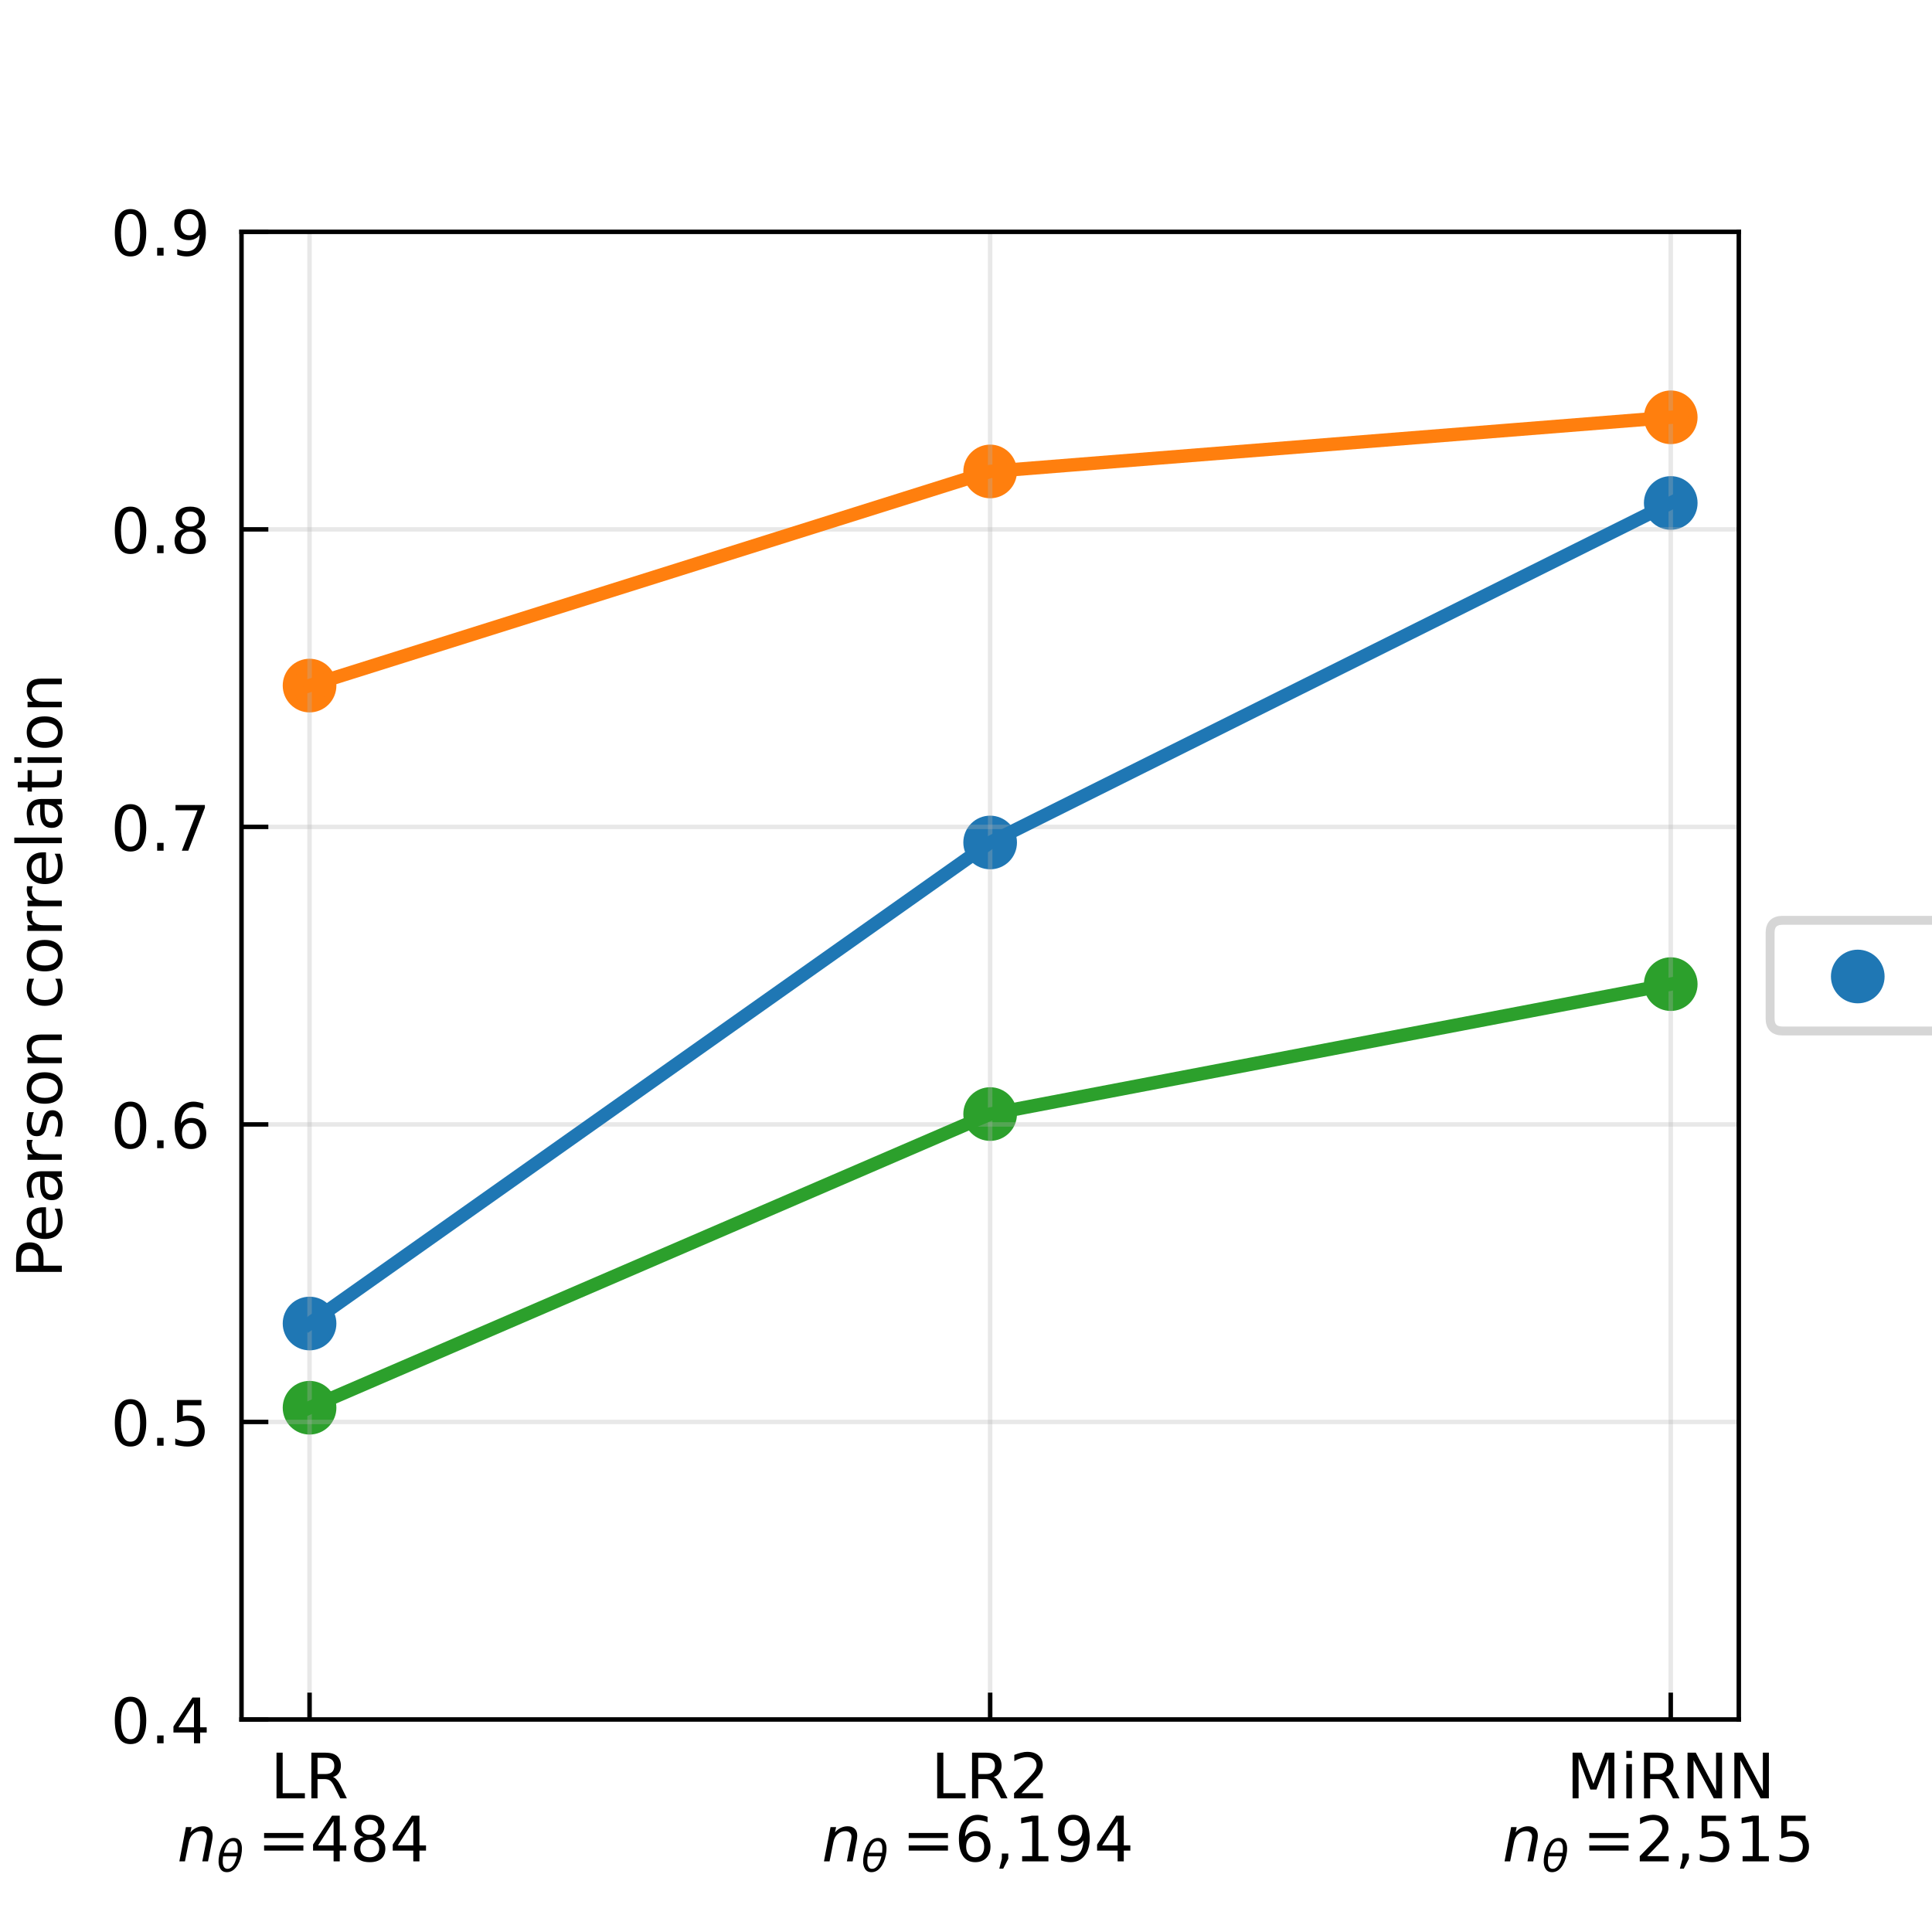
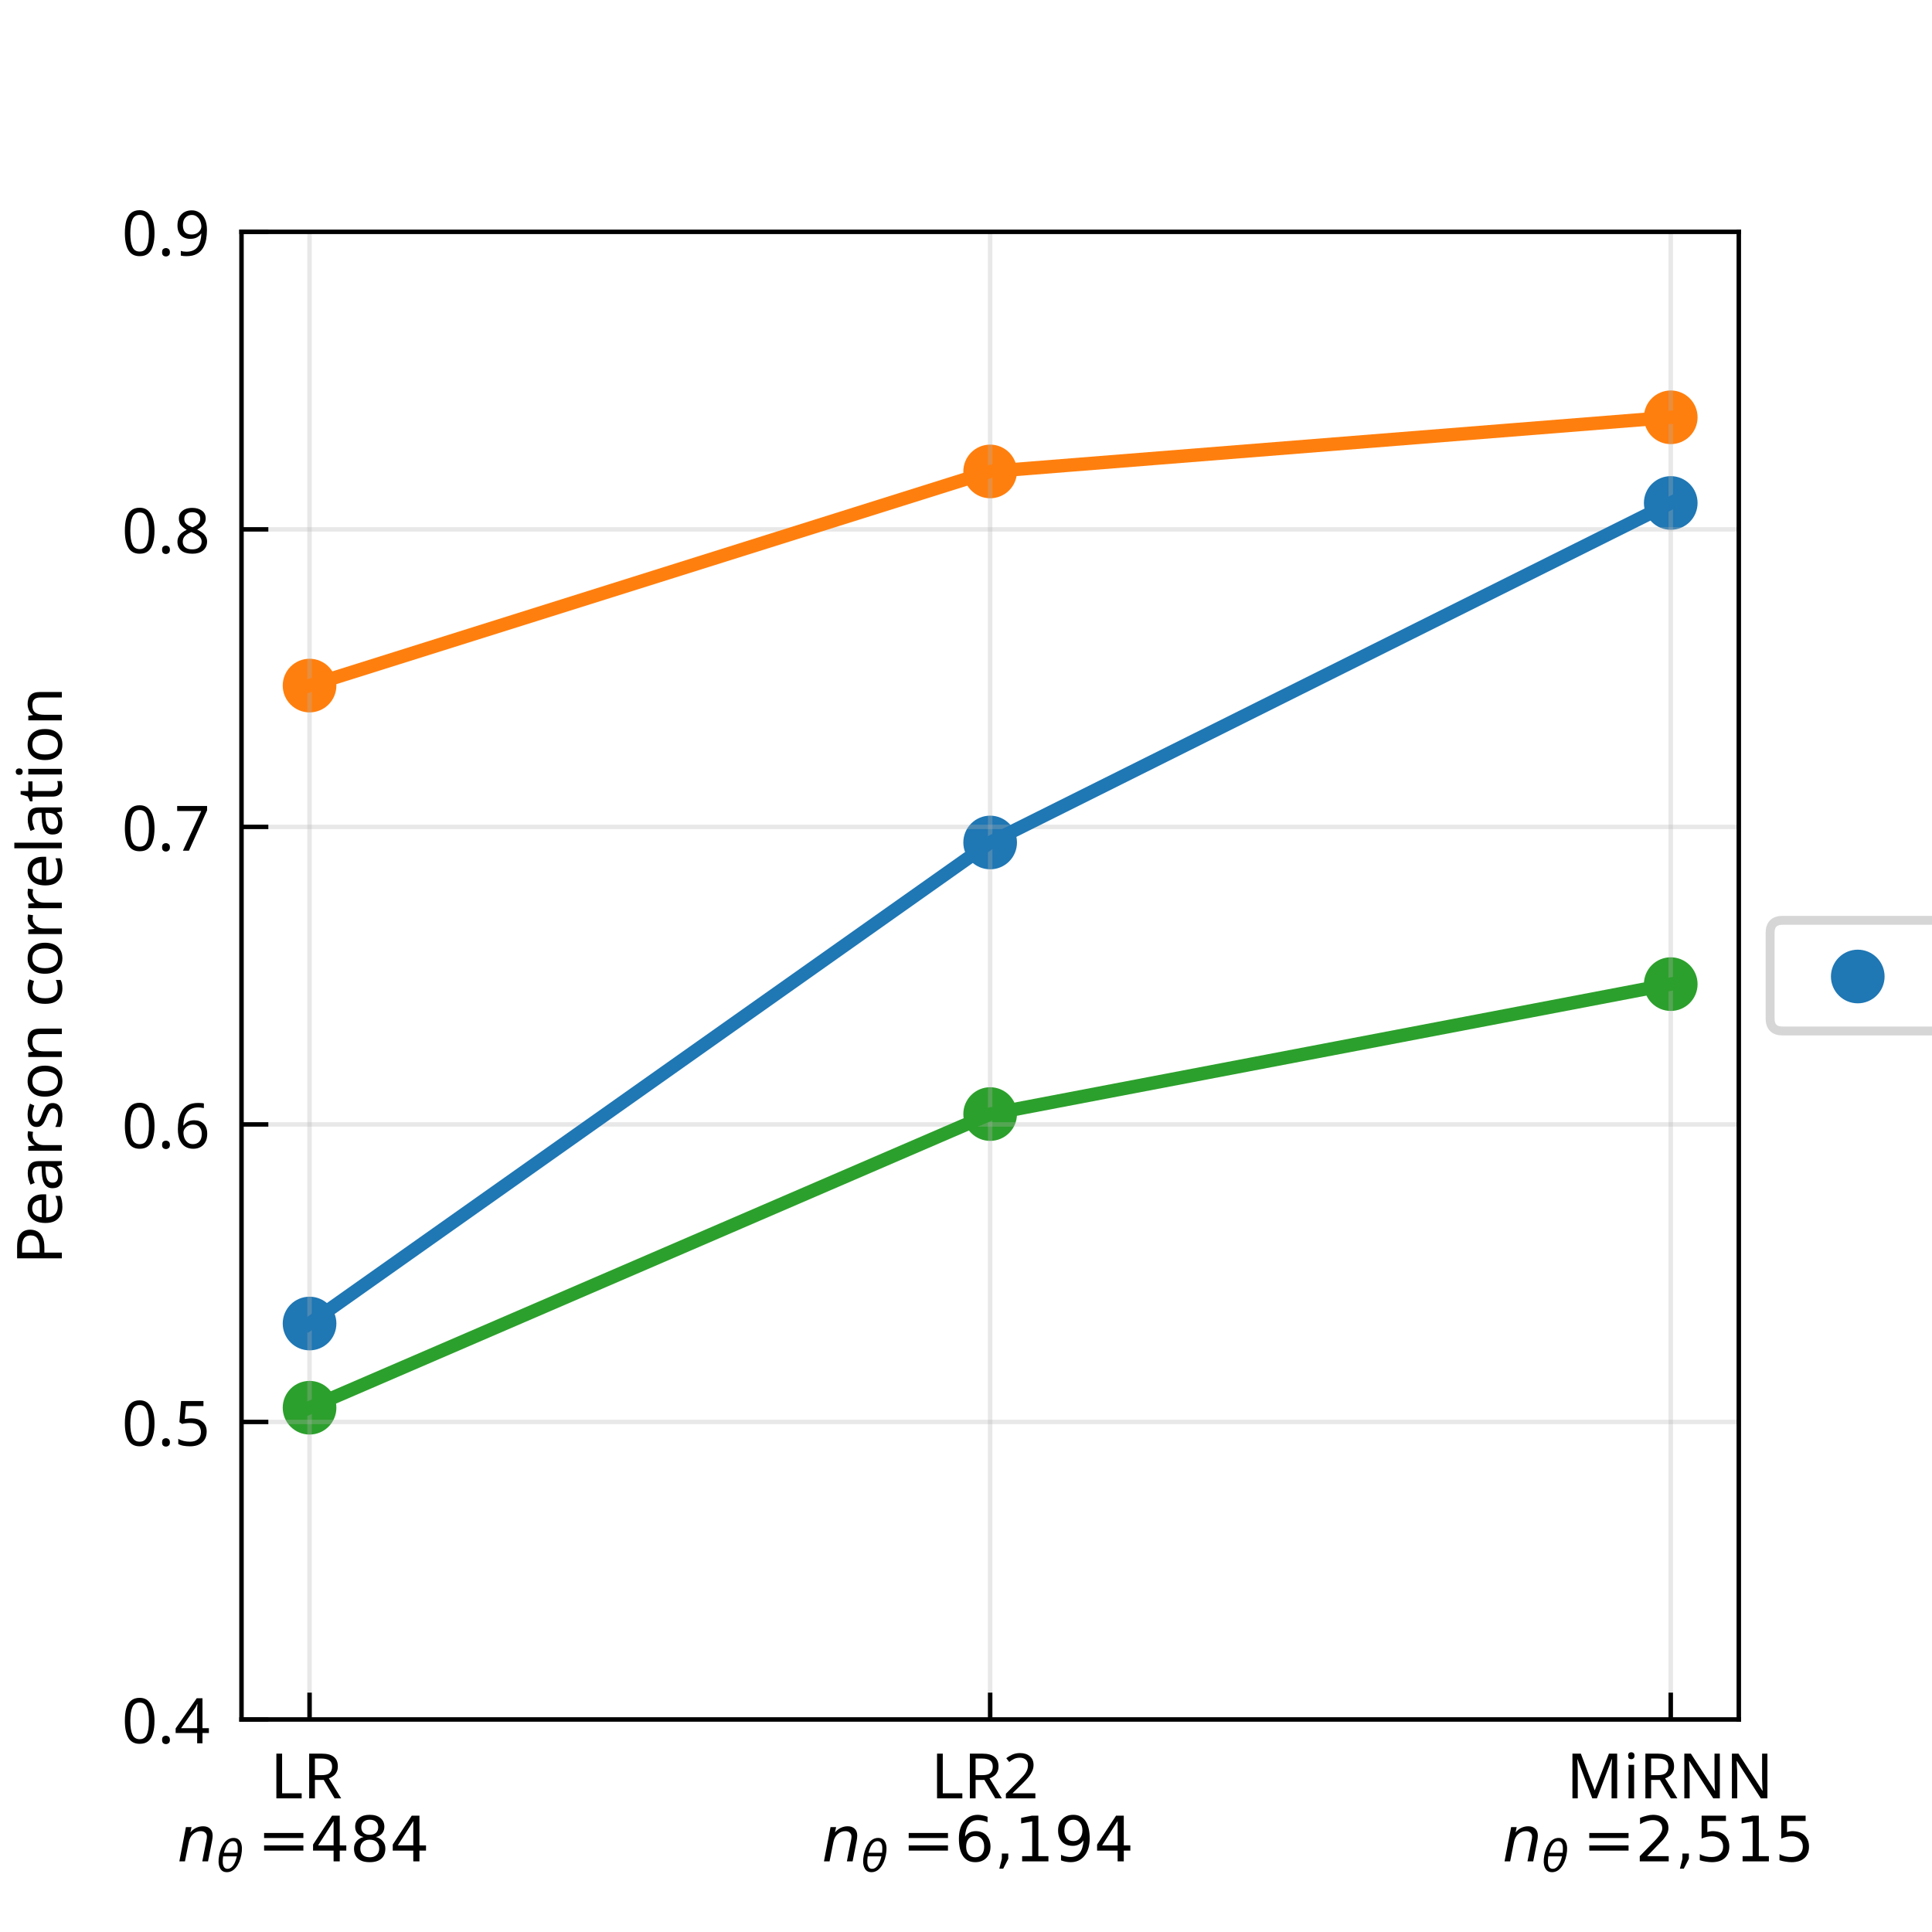
<svg xmlns="http://www.w3.org/2000/svg" xmlns:xlink="http://www.w3.org/1999/xlink" width="216pt" height="216pt" viewBox="0 0 216 216" version="1.1">
  <defs>
    <style type="text/css">*{stroke-linejoin: round; stroke-linecap: butt}</style>
  </defs>
  <g id="figure_1">
    <g id="patch_1">
      <path d="M 0 216  L 216 216  L 216 0  L 0 0  z " style="fill: #ffffff" />
    </g>
    <g id="axes_1">
      <g id="patch_2">
        <path d="M 27 192.24  L 194.4 192.24  L 194.4 25.92  L 27 25.92  z " style="fill: #ffffff" />
      </g>
      <g id="PathCollection_1">
        <defs>
-           <path id="mdd922afe4f" d="M 0 2.5  C 0.663 2.5 1.299 2.237 1.768 1.768  C 2.237 1.299 2.5 0.663 2.5 0  C 2.5 -0.663 2.237 -1.299 1.768 -1.768  C 1.299 -2.237 0.663 -2.5 0 -2.5  C -0.663 -2.5 -1.299 -2.237 -1.768 -1.768  C -2.237 -1.299 -2.5 -0.663 -2.5 0  C -2.5 0.663 -2.237 1.299 -1.768 1.768  C -1.299 2.237 -0.663 2.5 0 2.5  z " style="stroke: #1f77b4" />
+           <path id="md118a5e364" d="M 0 2.5  C 0.663 2.5 1.299 2.237 1.768 1.768  C 2.237 1.299 2.5 0.663 2.5 0  C 2.5 -0.663 2.237 -1.299 1.768 -1.768  C 1.299 -2.237 0.663 -2.5 0 -2.5  C -0.663 -2.5 -1.299 -2.237 -1.768 -1.768  C -2.237 -1.299 -2.5 -0.663 -2.5 0  C -2.5 0.663 -2.237 1.299 -1.768 1.768  C -1.299 2.237 -0.663 2.5 0 2.5  z " style="stroke: #1f77b4" />
        </defs>
-         <g clip-path="url(#p187d22223d)">
-           <use xlink:href="#mdd922afe4f" x="34.609" y="147.971" style="fill: #1f77b4; stroke: #1f77b4" />
-           <use xlink:href="#mdd922afe4f" x="110.7" y="94.191" style="fill: #1f77b4; stroke: #1f77b4" />
-           <use xlink:href="#mdd922afe4f" x="186.791" y="56.233" style="fill: #1f77b4; stroke: #1f77b4" />
+         <g clip-path="url(#p5f92f823e4)">
+           <use xlink:href="#md118a5e364" x="34.609" y="147.971" style="fill: #1f77b4; stroke: #1f77b4" />
+           <use xlink:href="#md118a5e364" x="110.7" y="94.191" style="fill: #1f77b4; stroke: #1f77b4" />
+           <use xlink:href="#md118a5e364" x="186.791" y="56.233" style="fill: #1f77b4; stroke: #1f77b4" />
        </g>
      </g>
      <g id="PathCollection_2">
        <defs>
-           <path id="mec5a9978f3" d="M 0 2.5  C 0.663 2.5 1.299 2.237 1.768 1.768  C 2.237 1.299 2.5 0.663 2.5 0  C 2.5 -0.663 2.237 -1.299 1.768 -1.768  C 1.299 -2.237 0.663 -2.5 0 -2.5  C -0.663 -2.5 -1.299 -2.237 -1.768 -1.768  C -2.237 -1.299 -2.5 -0.663 -2.5 0  C -2.5 0.663 -2.237 1.299 -1.768 1.768  C -1.299 2.237 -0.663 2.5 0 2.5  z " style="stroke: #ff7f0e" />
+           <path id="m4c3387bf32" d="M 0 2.5  C 0.663 2.5 1.299 2.237 1.768 1.768  C 2.237 1.299 2.5 0.663 2.5 0  C 2.5 -0.663 2.237 -1.299 1.768 -1.768  C 1.299 -2.237 0.663 -2.5 0 -2.5  C -0.663 -2.5 -1.299 -2.237 -1.768 -1.768  C -2.237 -1.299 -2.5 -0.663 -2.5 0  C -2.5 0.663 -2.237 1.299 -1.768 1.768  C -1.299 2.237 -0.663 2.5 0 2.5  z " style="stroke: #ff7f0e" />
        </defs>
-         <g clip-path="url(#p187d22223d)">
-           <use xlink:href="#mec5a9978f3" x="34.609" y="76.648" style="fill: #ff7f0e; stroke: #ff7f0e" />
-           <use xlink:href="#mec5a9978f3" x="110.7" y="52.708" style="fill: #ff7f0e; stroke: #ff7f0e" />
-           <use xlink:href="#mec5a9978f3" x="186.791" y="46.655" style="fill: #ff7f0e; stroke: #ff7f0e" />
+         <g clip-path="url(#p5f92f823e4)">
+           <use xlink:href="#m4c3387bf32" x="34.609" y="76.648" style="fill: #ff7f0e; stroke: #ff7f0e" />
+           <use xlink:href="#m4c3387bf32" x="110.7" y="52.708" style="fill: #ff7f0e; stroke: #ff7f0e" />
+           <use xlink:href="#m4c3387bf32" x="186.791" y="46.655" style="fill: #ff7f0e; stroke: #ff7f0e" />
        </g>
      </g>
      <g id="PathCollection_3">
        <defs>
-           <path id="me853712563" d="M 0 2.5  C 0.663 2.5 1.299 2.237 1.768 1.768  C 2.237 1.299 2.5 0.663 2.5 0  C 2.5 -0.663 2.237 -1.299 1.768 -1.768  C 1.299 -2.237 0.663 -2.5 0 -2.5  C -0.663 -2.5 -1.299 -2.237 -1.768 -1.768  C -2.237 -1.299 -2.5 -0.663 -2.5 0  C -2.5 0.663 -2.237 1.299 -1.768 1.768  C -1.299 2.237 -0.663 2.5 0 2.5  z " style="stroke: #2ca02c" />
+           <path id="mf95d6f4632" d="M 0 2.5  C 0.663 2.5 1.299 2.237 1.768 1.768  C 2.237 1.299 2.5 0.663 2.5 0  C 2.5 -0.663 2.237 -1.299 1.768 -1.768  C 1.299 -2.237 0.663 -2.5 0 -2.5  C -0.663 -2.5 -1.299 -2.237 -1.768 -1.768  C -2.237 -1.299 -2.5 -0.663 -2.5 0  C -2.5 0.663 -2.237 1.299 -1.768 1.768  C -1.299 2.237 -0.663 2.5 0 2.5  z " style="stroke: #2ca02c" />
        </defs>
-         <g clip-path="url(#p187d22223d)">
-           <use xlink:href="#me853712563" x="34.609" y="157.385" style="fill: #2ca02c; stroke: #2ca02c" />
-           <use xlink:href="#me853712563" x="110.7" y="124.553" style="fill: #2ca02c; stroke: #2ca02c" />
-           <use xlink:href="#me853712563" x="186.791" y="110.026" style="fill: #2ca02c; stroke: #2ca02c" />
+         <g clip-path="url(#p5f92f823e4)">
+           <use xlink:href="#mf95d6f4632" x="34.609" y="157.385" style="fill: #2ca02c; stroke: #2ca02c" />
+           <use xlink:href="#mf95d6f4632" x="110.7" y="124.553" style="fill: #2ca02c; stroke: #2ca02c" />
+           <use xlink:href="#mf95d6f4632" x="186.791" y="110.026" style="fill: #2ca02c; stroke: #2ca02c" />
        </g>
      </g>
      <g id="matplotlib.axis_1">
        <g id="xtick_1">
          <g id="line2d_1">
-             <path d="M 34.609 192.24  L 34.609 25.92  " clip-path="url(#p187d22223d)" style="fill: none; stroke: #b0b0b0; stroke-opacity: 0.3; stroke-width: 0.5; stroke-linecap: square" />
+             <path d="M 34.609 192.24  L 34.609 25.92  " clip-path="url(#p5f92f823e4)" style="fill: none; stroke: #b0b0b0; stroke-opacity: 0.3; stroke-width: 0.5; stroke-linecap: square" />
          </g>
          <g id="line2d_2">
            <defs>
-               <path id="meed0939539" d="M 0 0  L 0 -3  " style="stroke: #000000; stroke-width: 0.5" />
+               <path id="m6c30302498" d="M 0 0  L 0 -3  " style="stroke: #000000; stroke-width: 0.5" />
            </defs>
            <g>
-               <use xlink:href="#meed0939539" x="34.609" y="192.24" style="stroke: #000000; stroke-width: 0.5" />
+               <use xlink:href="#m6c30302498" x="34.609" y="192.24" style="stroke: #000000; stroke-width: 0.5" />
            </g>
          </g>
          <g id="text_1">
-             <text style="font: 7px 'DejaVu Sans', 'Bitstream Vera Sans', 'Computer Modern Sans Serif', 'Lucida Grande', 'Verdana', 'Geneva', 'Lucid', 'Arial', 'Helvetica', 'Avant Garde', sans-serif" transform="translate(30.22698 201.0589)">LR</text>
+             <text style="font: 7px 'sans-serif'" transform="translate(30.22698 201.0589)">LR</text>
            <g transform="translate(19.80409 208.8974)">
              <text>
                <tspan style="font: oblique 7px 'DejaVu Sans'" x="0" y="-0.797">n</tspan>
                <tspan style="font: oblique 4.9px 'DejaVu Sans'" x="4.437" y="0.352">θ</tspan>
                <tspan style="font: 7px 'DejaVu Sans'" x="8.99 16.219 20.672 25.126" y="-0.797">=484</tspan>
              </text>
            </g>
          </g>
        </g>
        <g id="xtick_2">
          <g id="line2d_3">
-             <path d="M 110.7 192.24  L 110.7 25.92  " clip-path="url(#p187d22223d)" style="fill: none; stroke: #b0b0b0; stroke-opacity: 0.3; stroke-width: 0.5; stroke-linecap: square" />
+             <path d="M 110.7 192.24  L 110.7 25.92  " clip-path="url(#p5f92f823e4)" style="fill: none; stroke: #b0b0b0; stroke-opacity: 0.3; stroke-width: 0.5; stroke-linecap: square" />
          </g>
          <g id="line2d_4">
            <g>
-               <use xlink:href="#meed0939539" x="110.7" y="192.24" style="stroke: #000000; stroke-width: 0.5" />
+               <use xlink:href="#m6c30302498" x="110.7" y="192.24" style="stroke: #000000; stroke-width: 0.5" />
            </g>
          </g>
          <g id="text_2">
-             <text style="font: 7px 'DejaVu Sans', 'Bitstream Vera Sans', 'Computer Modern Sans Serif', 'Lucida Grande', 'Verdana', 'Geneva', 'Lucid', 'Arial', 'Helvetica', 'Avant Garde', sans-serif" transform="translate(104.091 201.0589)">LR2</text>
+             <text style="font: 7px 'sans-serif'" transform="translate(104.091 201.0589)">LR2</text>
            <g transform="translate(91.87 208.8974)">
              <text>
                <tspan style="font: oblique 7px 'DejaVu Sans'" x="0" y="-0.797">n</tspan>
                <tspan style="font: oblique 4.9px 'DejaVu Sans'" x="4.437" y="0.352">θ</tspan>
                <tspan style="font: 7px 'DejaVu Sans'" x="8.99 16.219 20.672 24.261 28.715 33.168" y="-0.797">=6,194</tspan>
              </text>
            </g>
          </g>
        </g>
        <g id="xtick_3">
          <g id="line2d_5">
-             <path d="M 186.791 192.24  L 186.791 25.92  " clip-path="url(#p187d22223d)" style="fill: none; stroke: #b0b0b0; stroke-opacity: 0.3; stroke-width: 0.5; stroke-linecap: square" />
+             <path d="M 186.791 192.24  L 186.791 25.92  " clip-path="url(#p5f92f823e4)" style="fill: none; stroke: #b0b0b0; stroke-opacity: 0.3; stroke-width: 0.5; stroke-linecap: square" />
          </g>
          <g id="line2d_6">
            <g>
-               <use xlink:href="#meed0939539" x="186.791" y="192.24" style="stroke: #000000; stroke-width: 0.5" />
+               <use xlink:href="#m6c30302498" x="186.791" y="192.24" style="stroke: #000000; stroke-width: 0.5" />
            </g>
          </g>
          <g id="text_3">
-             <text style="font: 7px 'DejaVu Sans', 'Bitstream Vera Sans', 'Computer Modern Sans Serif', 'Lucida Grande', 'Verdana', 'Geneva', 'Lucid', 'Arial', 'Helvetica', 'Avant Garde', sans-serif" transform="translate(175.1299 201.0589)">MiRNN</text>
+             <text style="font: 7px 'sans-serif'" transform="translate(175.1299 201.0589)">MiRNN</text>
            <g transform="translate(167.9609 208.8974)">
              <text>
                <tspan style="font: oblique 7px 'DejaVu Sans'" x="0" y="-0.797">n</tspan>
                <tspan style="font: oblique 4.9px 'DejaVu Sans'" x="4.437" y="0.352">θ</tspan>
                <tspan style="font: 7px 'DejaVu Sans'" x="8.99 16.219 20.672 24.261 28.715 33.168" y="-0.797">=2,515</tspan>
              </text>
            </g>
          </g>
        </g>
      </g>
      <g id="matplotlib.axis_2">
        <g id="ytick_1">
          <g id="line2d_7">
-             <path d="M 27 192.24  L 194.4 192.24  " clip-path="url(#p187d22223d)" style="fill: none; stroke: #b0b0b0; stroke-opacity: 0.3; stroke-width: 0.5; stroke-linecap: square" />
+             <path d="M 27 192.24  L 194.4 192.24  " clip-path="url(#p5f92f823e4)" style="fill: none; stroke: #b0b0b0; stroke-opacity: 0.3; stroke-width: 0.5; stroke-linecap: square" />
          </g>
          <g id="line2d_8">
            <defs>
-               <path id="m293dc5ce97" d="M 0 0  L 3 0  " style="stroke: #000000; stroke-width: 0.5" />
+               <path id="md56d598584" d="M 0 0  L 3 0  " style="stroke: #000000; stroke-width: 0.5" />
            </defs>
            <g>
-               <use xlink:href="#m293dc5ce97" x="27" y="192.24" style="stroke: #000000; stroke-width: 0.5" />
+               <use xlink:href="#md56d598584" x="27" y="192.24" style="stroke: #000000; stroke-width: 0.5" />
            </g>
          </g>
          <g id="text_4">
-             <text style="font: 7px 'DejaVu Sans', 'Bitstream Vera Sans', 'Computer Modern Sans Serif', 'Lucida Grande', 'Verdana', 'Geneva', 'Lucid', 'Arial', 'Helvetica', 'Avant Garde', sans-serif; text-anchor: end" x="23.5" y="194.899" transform="rotate(-0 23.5 194.8995)">0.4</text>
+             <text style="font: 7px 'sans-serif'; text-anchor: end" x="23.5" y="194.899" transform="rotate(-0, 23.5, 194.8995)">0.4</text>
          </g>
        </g>
        <g id="ytick_2">
          <g id="line2d_9">
-             <path d="M 27 158.976  L 194.4 158.976  " clip-path="url(#p187d22223d)" style="fill: none; stroke: #b0b0b0; stroke-opacity: 0.3; stroke-width: 0.5; stroke-linecap: square" />
+             <path d="M 27 158.976  L 194.4 158.976  " clip-path="url(#p5f92f823e4)" style="fill: none; stroke: #b0b0b0; stroke-opacity: 0.3; stroke-width: 0.5; stroke-linecap: square" />
          </g>
          <g id="line2d_10">
            <g>
-               <use xlink:href="#m293dc5ce97" x="27" y="158.976" style="stroke: #000000; stroke-width: 0.5" />
+               <use xlink:href="#md56d598584" x="27" y="158.976" style="stroke: #000000; stroke-width: 0.5" />
            </g>
          </g>
          <g id="text_5">
-             <text style="font: 7px 'DejaVu Sans', 'Bitstream Vera Sans', 'Computer Modern Sans Serif', 'Lucida Grande', 'Verdana', 'Geneva', 'Lucid', 'Arial', 'Helvetica', 'Avant Garde', sans-serif; text-anchor: end" x="23.5" y="161.635" transform="rotate(-0 23.5 161.6355)">0.5</text>
+             <text style="font: 7px 'sans-serif'; text-anchor: end" x="23.5" y="161.635" transform="rotate(-0, 23.5, 161.6355)">0.5</text>
          </g>
        </g>
        <g id="ytick_3">
          <g id="line2d_11">
-             <path d="M 27 125.712  L 194.4 125.712  " clip-path="url(#p187d22223d)" style="fill: none; stroke: #b0b0b0; stroke-opacity: 0.3; stroke-width: 0.5; stroke-linecap: square" />
+             <path d="M 27 125.712  L 194.4 125.712  " clip-path="url(#p5f92f823e4)" style="fill: none; stroke: #b0b0b0; stroke-opacity: 0.3; stroke-width: 0.5; stroke-linecap: square" />
          </g>
          <g id="line2d_12">
            <g>
-               <use xlink:href="#m293dc5ce97" x="27" y="125.712" style="stroke: #000000; stroke-width: 0.5" />
+               <use xlink:href="#md56d598584" x="27" y="125.712" style="stroke: #000000; stroke-width: 0.5" />
            </g>
          </g>
          <g id="text_6">
-             <text style="font: 7px 'DejaVu Sans', 'Bitstream Vera Sans', 'Computer Modern Sans Serif', 'Lucida Grande', 'Verdana', 'Geneva', 'Lucid', 'Arial', 'Helvetica', 'Avant Garde', sans-serif; text-anchor: end" x="23.5" y="128.371" transform="rotate(-0 23.5 128.3715)">0.6</text>
+             <text style="font: 7px 'sans-serif'; text-anchor: end" x="23.5" y="128.371" transform="rotate(-0, 23.5, 128.3715)">0.6</text>
          </g>
        </g>
        <g id="ytick_4">
          <g id="line2d_13">
-             <path d="M 27 92.448  L 194.4 92.448  " clip-path="url(#p187d22223d)" style="fill: none; stroke: #b0b0b0; stroke-opacity: 0.3; stroke-width: 0.5; stroke-linecap: square" />
+             <path d="M 27 92.448  L 194.4 92.448  " clip-path="url(#p5f92f823e4)" style="fill: none; stroke: #b0b0b0; stroke-opacity: 0.3; stroke-width: 0.5; stroke-linecap: square" />
          </g>
          <g id="line2d_14">
            <g>
-               <use xlink:href="#m293dc5ce97" x="27" y="92.448" style="stroke: #000000; stroke-width: 0.5" />
+               <use xlink:href="#md56d598584" x="27" y="92.448" style="stroke: #000000; stroke-width: 0.5" />
            </g>
          </g>
          <g id="text_7">
-             <text style="font: 7px 'DejaVu Sans', 'Bitstream Vera Sans', 'Computer Modern Sans Serif', 'Lucida Grande', 'Verdana', 'Geneva', 'Lucid', 'Arial', 'Helvetica', 'Avant Garde', sans-serif; text-anchor: end" x="23.5" y="95.107" transform="rotate(-0 23.5 95.10745)">0.7</text>
+             <text style="font: 7px 'sans-serif'; text-anchor: end" x="23.5" y="95.107" transform="rotate(-0, 23.5, 95.10745)">0.7</text>
          </g>
        </g>
        <g id="ytick_5">
          <g id="line2d_15">
-             <path d="M 27 59.184  L 194.4 59.184  " clip-path="url(#p187d22223d)" style="fill: none; stroke: #b0b0b0; stroke-opacity: 0.3; stroke-width: 0.5; stroke-linecap: square" />
+             <path d="M 27 59.184  L 194.4 59.184  " clip-path="url(#p5f92f823e4)" style="fill: none; stroke: #b0b0b0; stroke-opacity: 0.3; stroke-width: 0.5; stroke-linecap: square" />
          </g>
          <g id="line2d_16">
            <g>
-               <use xlink:href="#m293dc5ce97" x="27" y="59.184" style="stroke: #000000; stroke-width: 0.5" />
+               <use xlink:href="#md56d598584" x="27" y="59.184" style="stroke: #000000; stroke-width: 0.5" />
            </g>
          </g>
          <g id="text_8">
-             <text style="font: 7px 'DejaVu Sans', 'Bitstream Vera Sans', 'Computer Modern Sans Serif', 'Lucida Grande', 'Verdana', 'Geneva', 'Lucid', 'Arial', 'Helvetica', 'Avant Garde', sans-serif; text-anchor: end" x="23.5" y="61.843" transform="rotate(-0 23.5 61.84345)">0.8</text>
+             <text style="font: 7px 'sans-serif'; text-anchor: end" x="23.5" y="61.843" transform="rotate(-0, 23.5, 61.84345)">0.8</text>
          </g>
        </g>
        <g id="ytick_6">
          <g id="line2d_17">
-             <path d="M 27 25.92  L 194.4 25.92  " clip-path="url(#p187d22223d)" style="fill: none; stroke: #b0b0b0; stroke-opacity: 0.3; stroke-width: 0.5; stroke-linecap: square" />
+             <path d="M 27 25.92  L 194.4 25.92  " clip-path="url(#p5f92f823e4)" style="fill: none; stroke: #b0b0b0; stroke-opacity: 0.3; stroke-width: 0.5; stroke-linecap: square" />
          </g>
          <g id="line2d_18">
            <g>
-               <use xlink:href="#m293dc5ce97" x="27" y="25.92" style="stroke: #000000; stroke-width: 0.5" />
+               <use xlink:href="#md56d598584" x="27" y="25.92" style="stroke: #000000; stroke-width: 0.5" />
            </g>
          </g>
          <g id="text_9">
-             <text style="font: 7px 'DejaVu Sans', 'Bitstream Vera Sans', 'Computer Modern Sans Serif', 'Lucida Grande', 'Verdana', 'Geneva', 'Lucid', 'Arial', 'Helvetica', 'Avant Garde', sans-serif; text-anchor: end" x="23.5" y="28.579" transform="rotate(-0 23.5 28.57945)">0.9</text>
+             <text style="font: 7px 'sans-serif'; text-anchor: end" x="23.5" y="28.579" transform="rotate(-0, 23.5, 28.57945)">0.9</text>
          </g>
        </g>
        <g id="text_10">
-           <text style="font: 7px 'DejaVu Sans', 'Bitstream Vera Sans', 'Computer Modern Sans Serif', 'Lucida Grande', 'Verdana', 'Geneva', 'Lucid', 'Arial', 'Helvetica', 'Avant Garde', sans-serif; text-anchor: middle" x="6.912" y="109.08" transform="rotate(-90 6.912031 109.08)">Pearson correlation</text>
+           <text style="font: 7px 'sans-serif'; text-anchor: middle" x="6.912" y="109.08" transform="rotate(-90, 6.912031, 109.08)">Pearson correlation</text>
        </g>
      </g>
      <g id="line2d_19">
-         <path d="M 34.609 147.971  L 110.7 94.191  L 186.791 56.233  " clip-path="url(#p187d22223d)" style="fill: none; stroke: #1f77b4; stroke-width: 1.5; stroke-linecap: square" />
+         <path d="M 34.609 147.971  L 110.7 94.191  L 186.791 56.233  " clip-path="url(#p5f92f823e4)" style="fill: none; stroke: #1f77b4; stroke-width: 1.5; stroke-linecap: square" />
      </g>
      <g id="line2d_20">
-         <path d="M 34.609 76.648  L 110.7 52.708  L 186.791 46.655  " clip-path="url(#p187d22223d)" style="fill: none; stroke: #ff7f0e; stroke-width: 1.5; stroke-linecap: square" />
+         <path d="M 34.609 76.648  L 110.7 52.708  L 186.791 46.655  " clip-path="url(#p5f92f823e4)" style="fill: none; stroke: #ff7f0e; stroke-width: 1.5; stroke-linecap: square" />
      </g>
      <g id="line2d_21">
-         <path d="M 34.609 157.385  L 110.7 124.553  L 186.791 110.026  " clip-path="url(#p187d22223d)" style="fill: none; stroke: #2ca02c; stroke-width: 1.5; stroke-linecap: square" />
+         <path d="M 34.609 157.385  L 110.7 124.553  L 186.791 110.026  " clip-path="url(#p5f92f823e4)" style="fill: none; stroke: #2ca02c; stroke-width: 1.5; stroke-linecap: square" />
      </g>
      <g id="patch_3">
        <path d="M 27 192.24  L 27 25.92  " style="fill: none; stroke: #000000; stroke-width: 0.5; stroke-linejoin: miter; stroke-linecap: square" />
      </g>
      <g id="patch_4">
        <path d="M 194.4 192.24  L 194.4 25.92  " style="fill: none; stroke: #000000; stroke-width: 0.5; stroke-linejoin: miter; stroke-linecap: square" />
      </g>
      <g id="patch_5">
        <path d="M 27 192.24  L 194.4 192.24  " style="fill: none; stroke: #000000; stroke-width: 0.5; stroke-linejoin: miter; stroke-linecap: square" />
      </g>
      <g id="patch_6">
        <path d="M 27 25.92  L 194.4 25.92  " style="fill: none; stroke: #000000; stroke-width: 0.5; stroke-linejoin: miter; stroke-linecap: square" />
      </g>
      <g id="legend_1">
        <g id="patch_7">
          <path d="M 199.3 115.267  L 336.577 115.267  Q 337.977 115.267 337.977 113.867  L 337.977 104.293  Q 337.977 102.893 336.577 102.893  L 199.3 102.893  Q 197.9 102.893 197.9 104.293  L 197.9 113.867  Q 197.9 115.267 199.3 115.267  z " style="fill: #ffffff; opacity: 0.8; stroke: #cccccc; stroke-linejoin: miter" />
        </g>
        <g id="PathCollection_4">
          <g>
-             <use xlink:href="#mdd922afe4f" x="207.7" y="109.174" style="fill: #1f77b4; stroke: #1f77b4" />
+             <use xlink:href="#md118a5e364" x="207.7" y="109.174" style="fill: #1f77b4; stroke: #1f77b4" />
          </g>
        </g>
        <g id="text_11">
-           <text style="font: 7px 'DejaVu Sans', 'Bitstream Vera Sans', 'Computer Modern Sans Serif', 'Lucida Grande', 'Verdana', 'Geneva', 'Lucid', 'Arial', 'Helvetica', 'Avant Garde', sans-serif; text-anchor: start" x="215.4" y="111.012" transform="rotate(-0 215.4 111.0116)">Lactate</text>
+           <text style="font: 7px 'sans-serif'; text-anchor: start" x="215.4" y="111.012" transform="rotate(-0, 215.4, 111.0116)">Lactate</text>
        </g>
        <g id="PathCollection_5">
          <g>
-             <use xlink:href="#mec5a9978f3" x="252.024" y="109.174" style="fill: #ff7f0e; stroke: #ff7f0e" />
+             <use xlink:href="#m4c3387bf32" x="252.024" y="109.174" style="fill: #ff7f0e; stroke: #ff7f0e" />
          </g>
        </g>
        <g id="text_12">
-           <text style="font: 7px 'DejaVu Sans', 'Bitstream Vera Sans', 'Computer Modern Sans Serif', 'Lucida Grande', 'Verdana', 'Geneva', 'Lucid', 'Arial', 'Helvetica', 'Avant Garde', sans-serif; text-anchor: start" x="259.724" y="111.012" transform="rotate(-0 259.7242 111.0116)">Butyrate</text>
+           <text style="font: 7px 'sans-serif'; text-anchor: start" x="259.724" y="111.012" transform="rotate(-0, 259.7242, 111.0116)">Butyrate</text>
        </g>
        <g id="PathCollection_6">
          <g>
-             <use xlink:href="#me853712563" x="300.569" y="109.174" style="fill: #2ca02c; stroke: #2ca02c" />
+             <use xlink:href="#mf95d6f4632" x="300.569" y="109.174" style="fill: #2ca02c; stroke: #2ca02c" />
          </g>
        </g>
        <g id="text_13">
-           <text style="font: 7px 'DejaVu Sans', 'Bitstream Vera Sans', 'Computer Modern Sans Serif', 'Lucida Grande', 'Verdana', 'Geneva', 'Lucid', 'Arial', 'Helvetica', 'Avant Garde', sans-serif; text-anchor: start" x="308.269" y="111.012" transform="rotate(-0 308.2692 111.0116)">Acetate</text>
+           <text style="font: 7px 'sans-serif'; text-anchor: start" x="308.269" y="111.012" transform="rotate(-0, 308.2692, 111.0116)">Acetate</text>
        </g>
      </g>
    </g>
  </g>
  <defs>
-     <clipPath id="p187d22223d">
+     <clipPath id="p5f92f823e4">
      <rect x="27" y="25.92" width="167.4" height="166.32" />
    </clipPath>
  </defs>
</svg>
